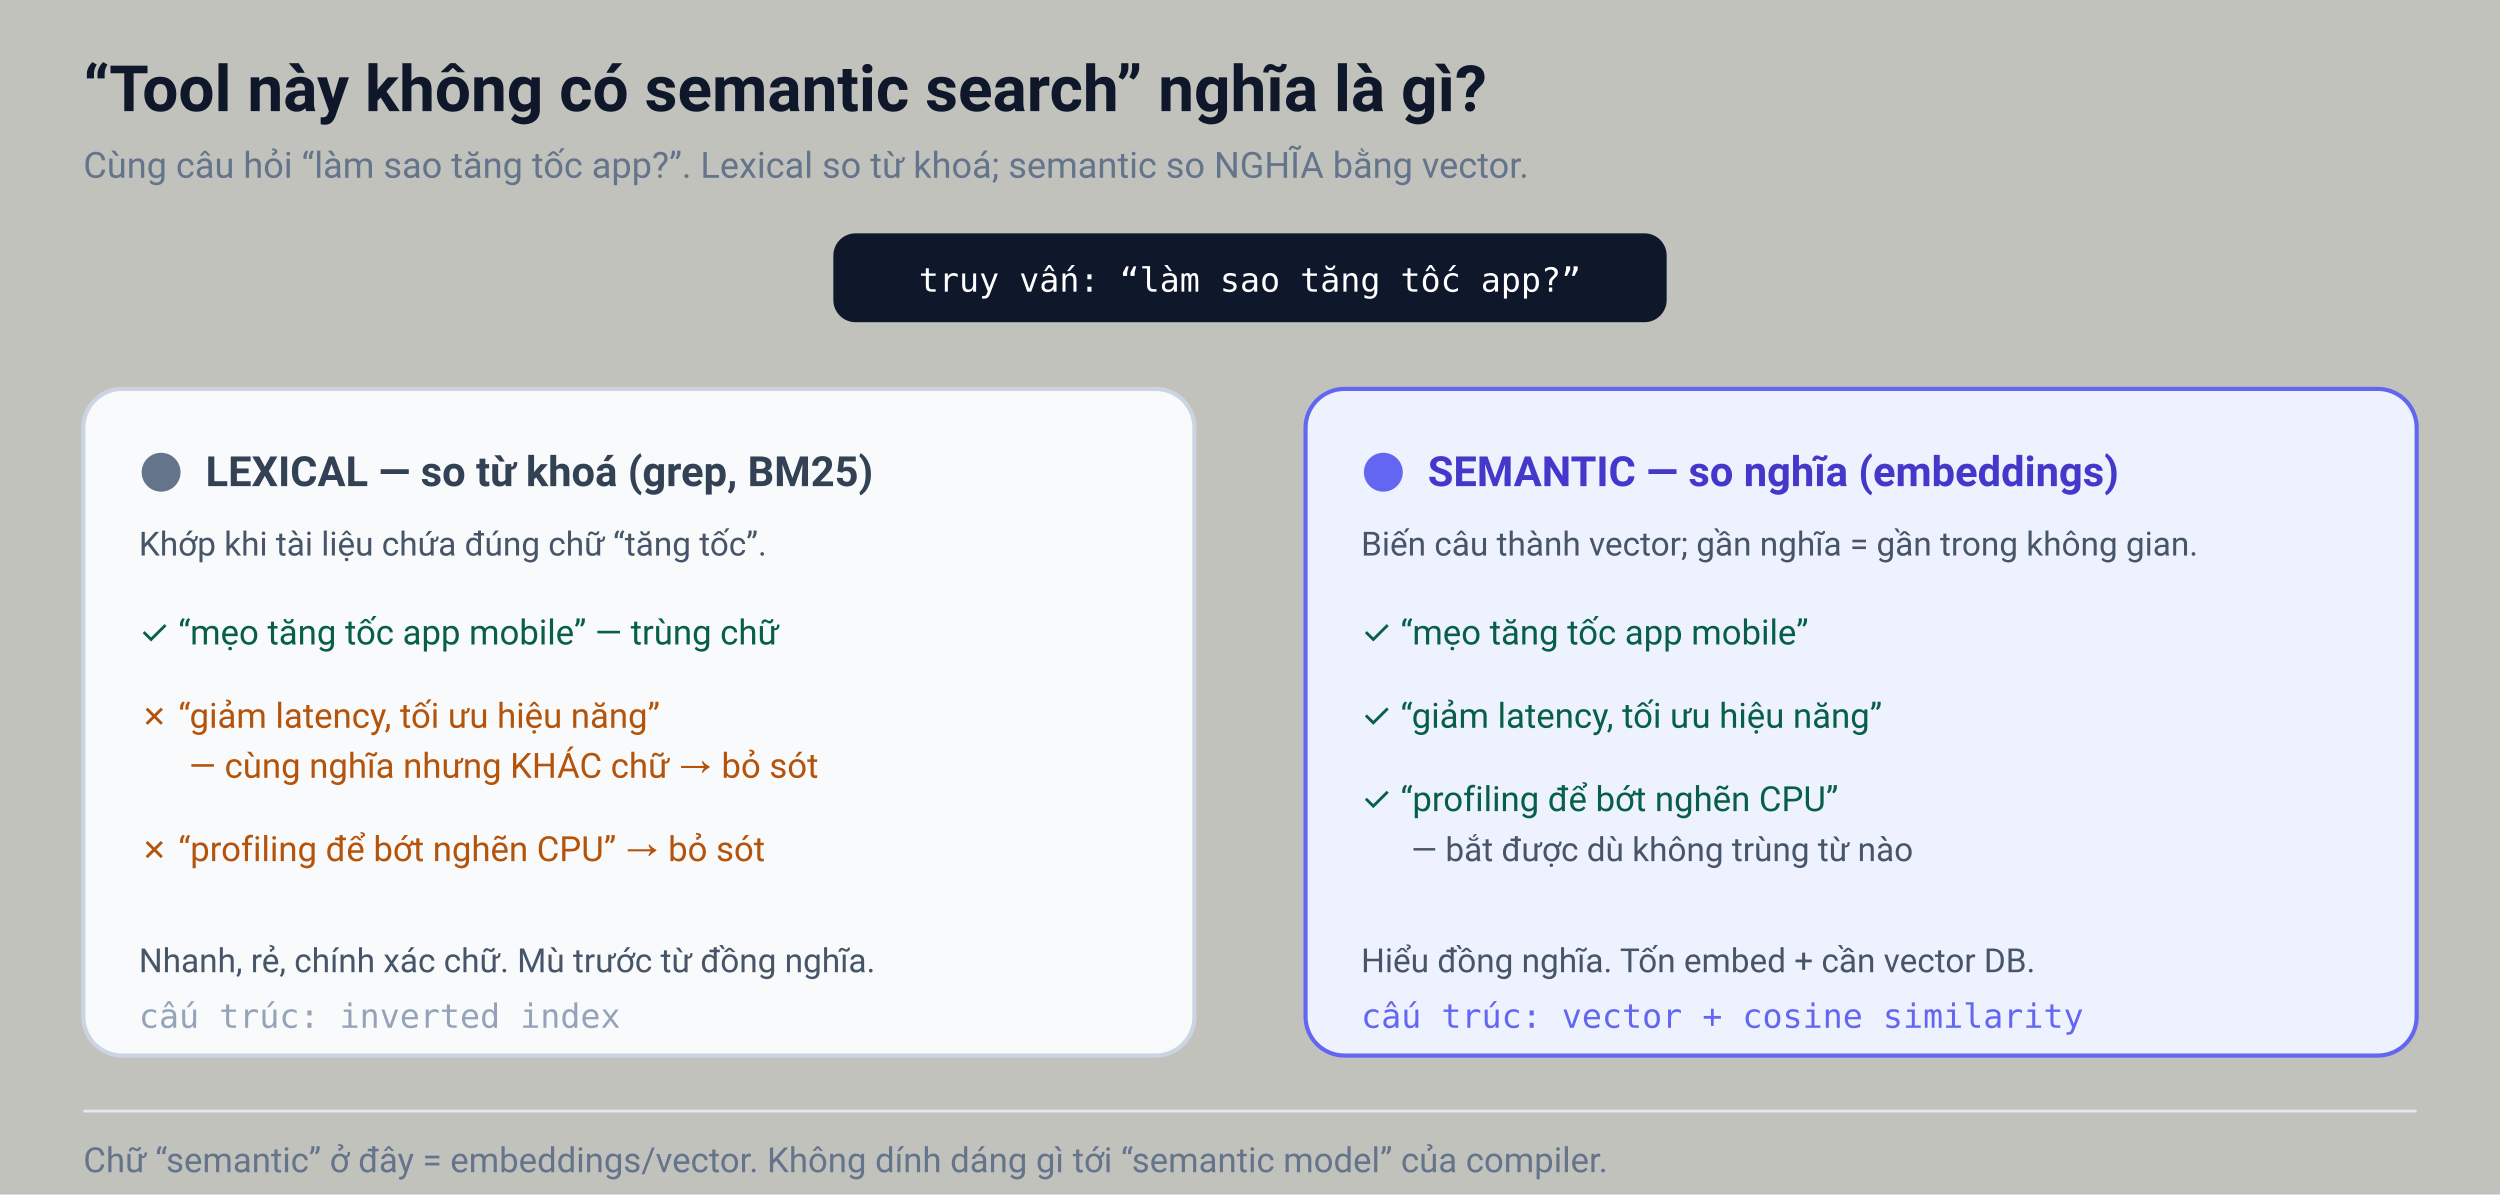
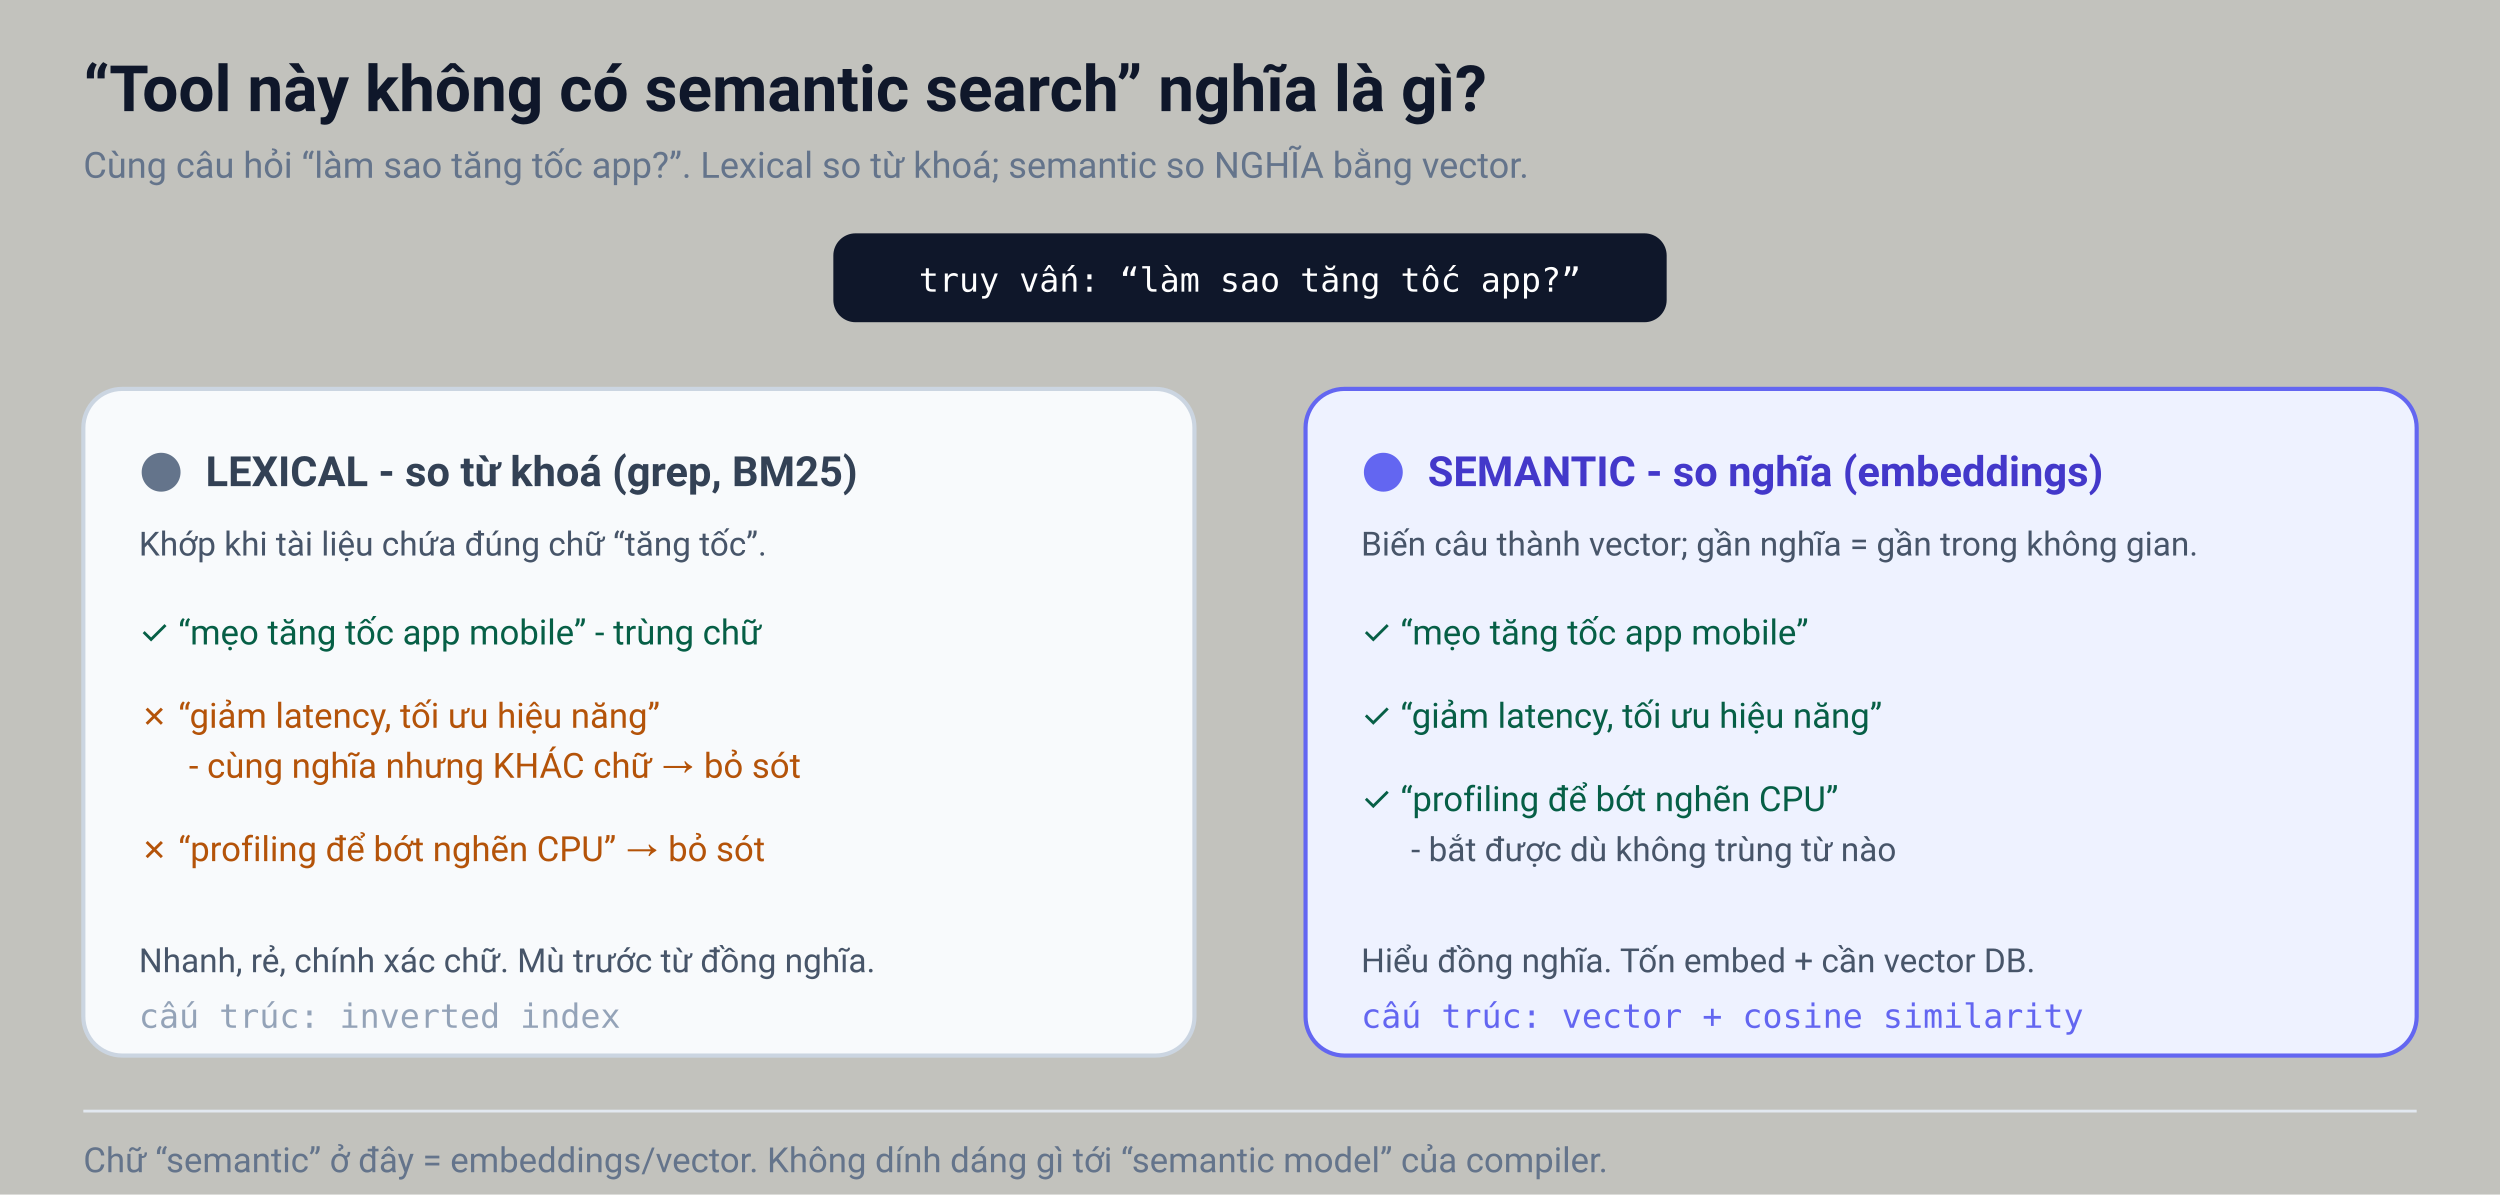
<svg xmlns="http://www.w3.org/2000/svg" viewBox="0 0 900 430" font-family="-apple-system, BlinkMacSystemFont, 'Segoe UI', Roboto, Helvetica, Arial, sans-serif" role="img" aria-label="So sánh tìm kiếm lexical theo từ khoá trùng khớp với tìm kiếm semantic theo nghĩa bằng vector embeddings; cùng một câu hỏi, lexical bỏ sót tài liệu cùng nghĩa khác chữ, semantic tìm được">
  <rect width="100%" height="100%" fill="#c2c2bd" />
  <style>
    .title { fill:#0f172a; font-size:23px; font-weight:700; }
    .sub   { fill:#64748b; font-size:13px; }
    .ph    { font-size:15px; font-weight:700; }
    .mono  { font-family:'SF Mono','Cascadia Code',Consolas,monospace; font-size:12px; }
    .meta  { fill:#475569; font-size:12px; }
    .hit   { fill:#065f46; font-size:12.5px; }
    .miss  { fill:#b45309; font-size:12.5px; }
    .note  { fill:#64748b; font-size:12.5px; }
    .lbox  { fill:#f8fafc; stroke:#cbd5e1; stroke-width:1.5; }
    .mbox  { fill:#eef2ff; stroke:#6366f1; stroke-width:1.5; }
  </style>
  <text class="title" x="30" y="40">“Tool này không có semantic search” nghĩa là gì?</text>
  <text class="sub" x="30" y="64">Cùng câu hỏi “làm sao tăng tốc app?”. Lexical so từ khoá; semantic so NGHĨA bằng vector.</text>
  <rect x="300" y="84" width="300" height="32" rx="8" fill="#0f172a" />
  <text class="mono" x="450" y="105" text-anchor="middle" fill="#ffffff">truy vấn: “làm sao tăng tốc app?”</text>
  <rect class="lbox" x="30" y="140" width="400" height="240" rx="14" />
  <circle cx="58" cy="170" r="7" fill="#64748b" />
-   <text class="ph" x="74" y="175" fill="#334155">LEXICAL — so từ khoá (grep, BM25)</text>
+   <text class="ph" x="74" y="175" fill="#334155">LEXICAL - so từ khoá (grep, BM25)</text>
  <text class="meta" x="50" y="200">Khớp khi tài liệu chứa đúng chữ “tăng tốc”.</text>
-   <text class="hit" x="50" y="232">✓ “mẹo tăng tốc app mobile”  — trùng chữ</text>
+   <text class="hit" x="50" y="232">✓ “mẹo tăng tốc app mobile” - trùng chữ</text>
  <text class="miss" x="50" y="262">✗ “giảm latency, tối ưu hiệu năng”</text>
-   <text class="miss" x="68" y="280">— cùng nghĩa nhưng KHÁC chữ → bỏ sót</text>
+   <text class="miss" x="68" y="280"> - cùng nghĩa nhưng KHÁC chữ → bỏ sót</text>
  <text class="miss" x="50" y="310">✗ “profiling để bớt nghẽn CPU” → bỏ sót</text>
  <text class="meta" x="50" y="350">Nhanh, rẻ, chính xác chữ. Mù trước từ đồng nghĩa.</text>
  <text class="mono" x="50" y="370" fill="#94a3b8">cấu trúc: inverted index</text>
  <rect class="mbox" x="470" y="140" width="400" height="240" rx="14" />
  <circle cx="498" cy="170" r="7" fill="#6366f1" />
-   <text class="ph" x="514" y="175" fill="#4338ca">SEMANTIC — so nghĩa (embeddings)</text>
+   <text class="ph" x="514" y="175" fill="#4338ca">SEMANTIC - so nghĩa (embeddings)</text>
  <text class="meta" x="490" y="200">Biến câu thành vector; gần nghĩa = gần trong không gian.</text>
  <text class="hit" x="490" y="232">✓ “mẹo tăng tốc app mobile”</text>
  <text class="hit" x="490" y="262">✓ “giảm latency, tối ưu hiệu năng”</text>
  <text class="hit" x="490" y="292">✓ “profiling để bớt nghẽn CPU”</text>
-   <text class="meta" x="508" y="310">— bắt được dù không trùng từ nào</text>
+   <text class="meta" x="508" y="310"> - bắt được dù không trùng từ nào</text>
  <text class="meta" x="490" y="350">Hiểu đồng nghĩa. Tốn embed + cần vector DB.</text>
  <text class="mono" x="490" y="370" fill="#6366f1">cấu trúc: vector + cosine similarity</text>
  <line x1="30" y1="400" x2="870" y2="400" stroke="#e2e8f0" stroke-width="1" />
  <text class="note" x="30" y="422">Chữ “semantic” ở đây = embeddings/vector. Không dính dáng gì tới “semantic model” của compiler.</text>
</svg>
